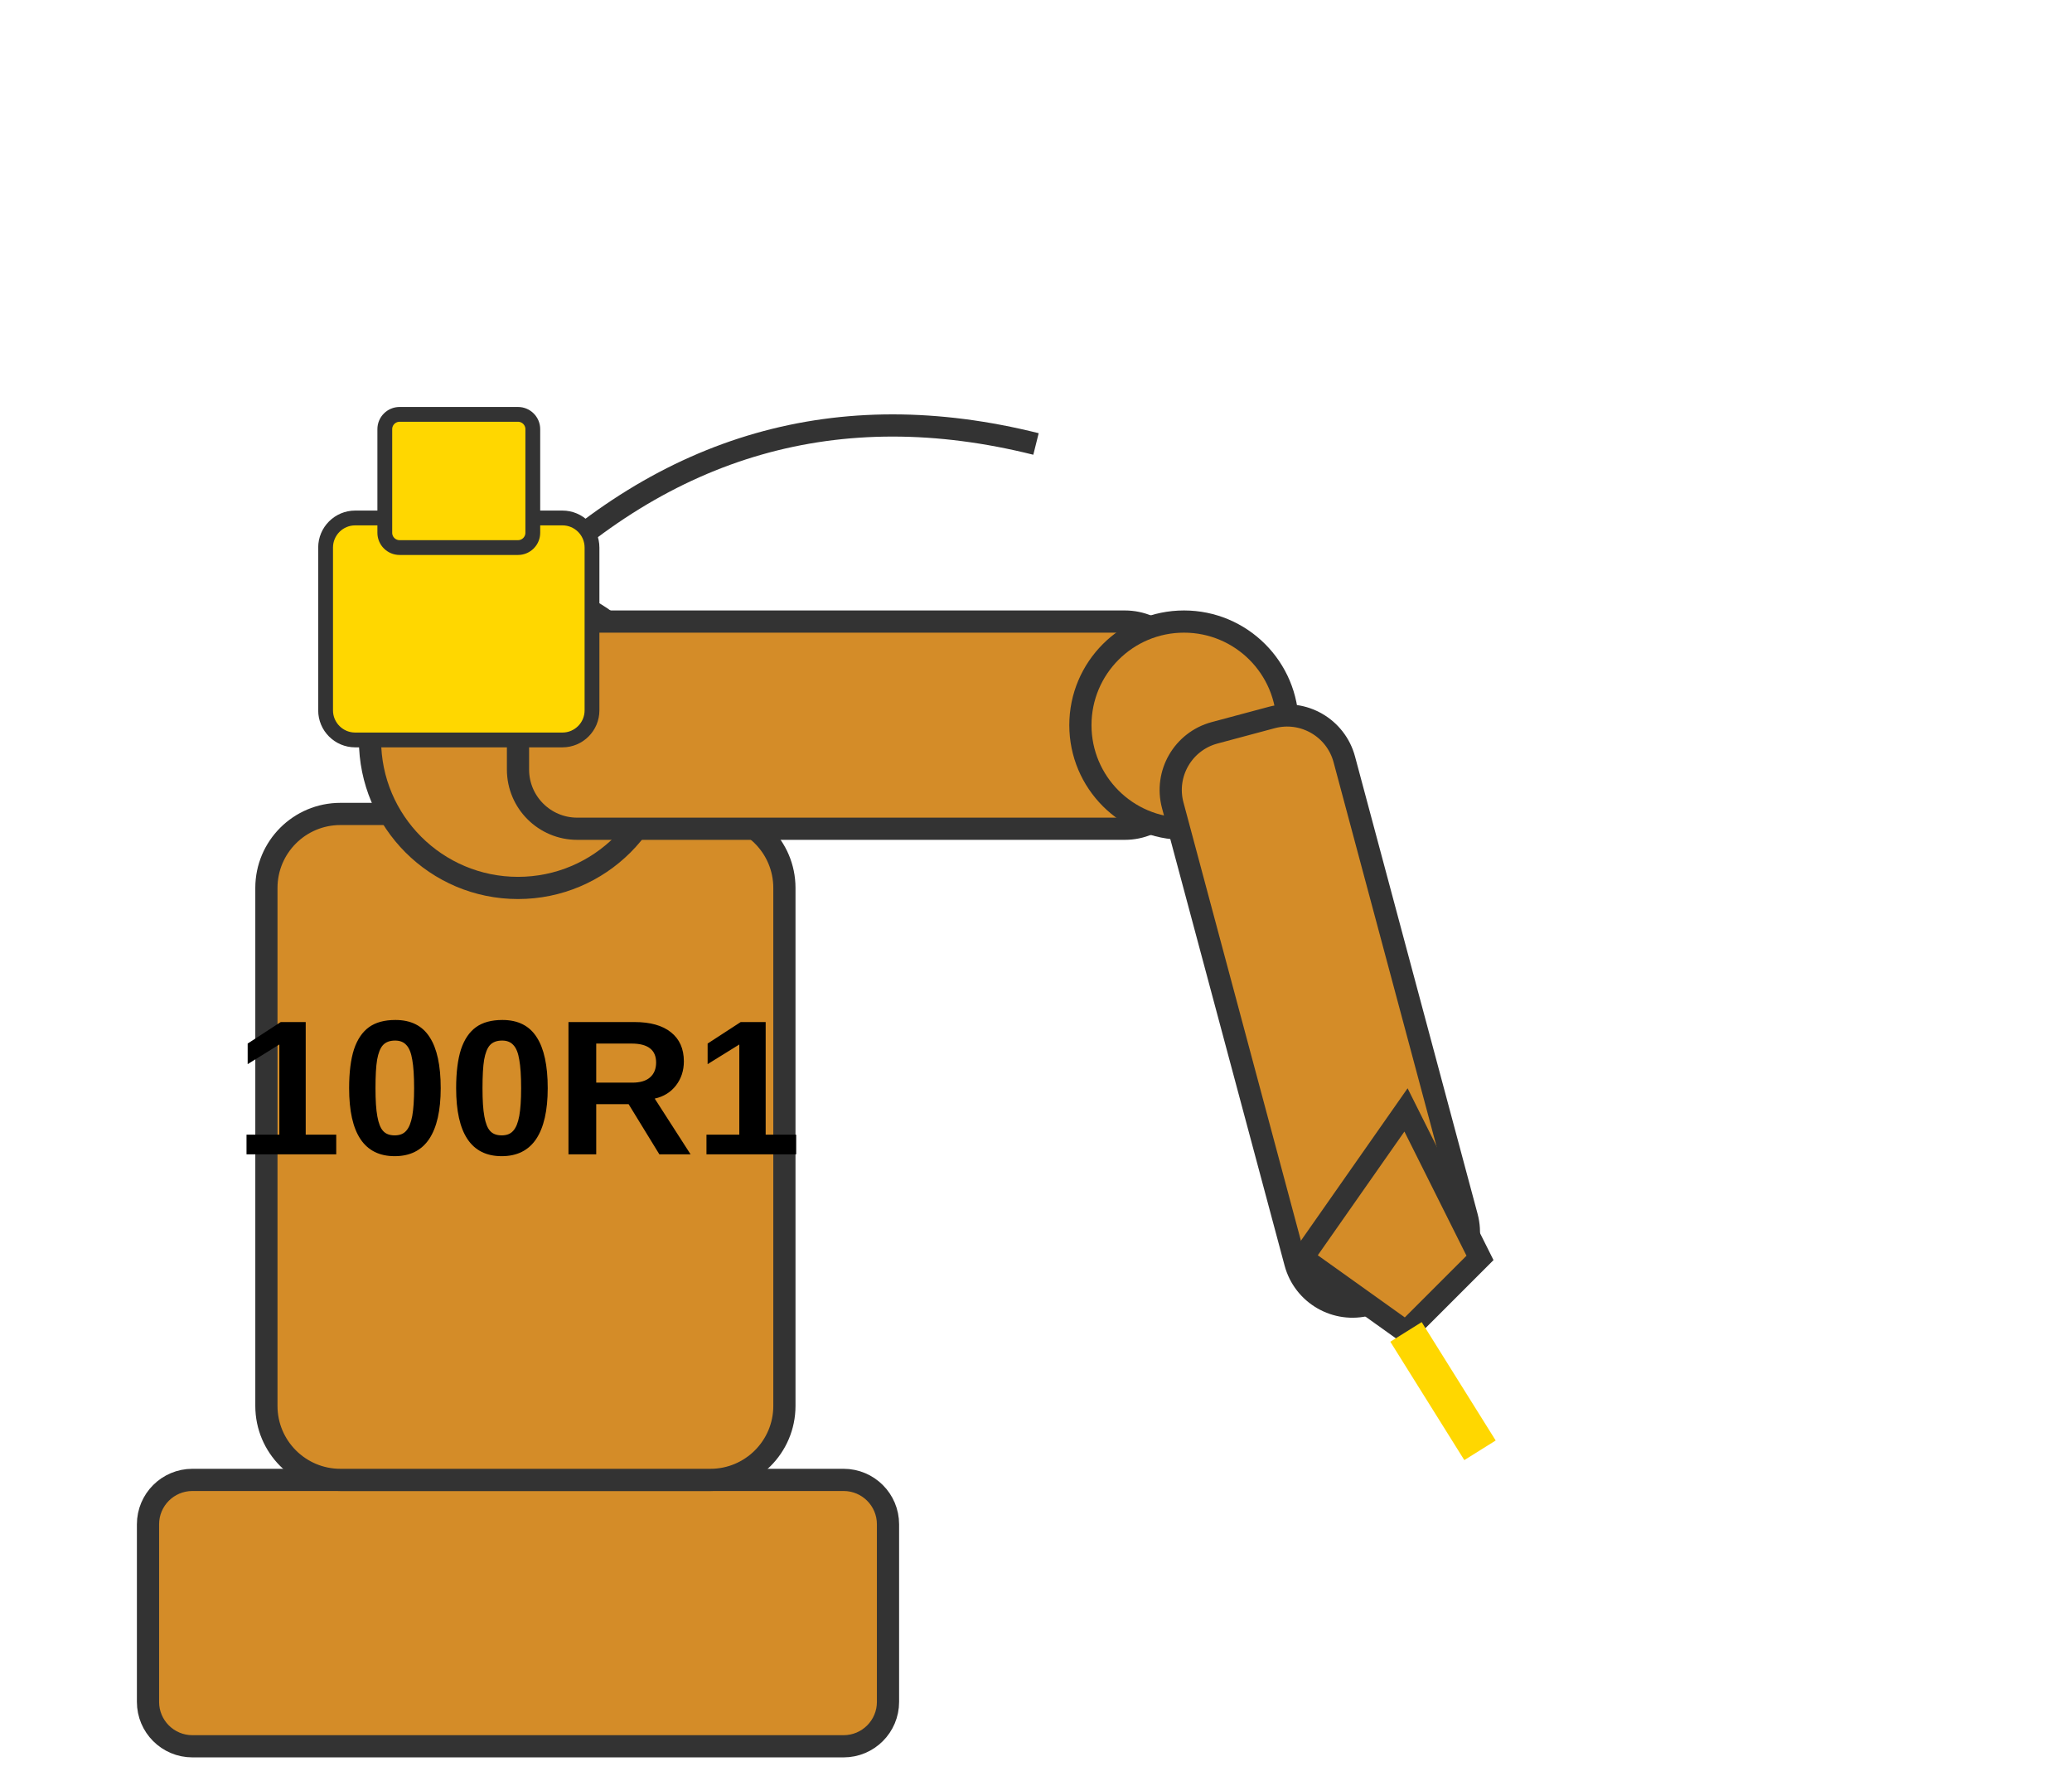
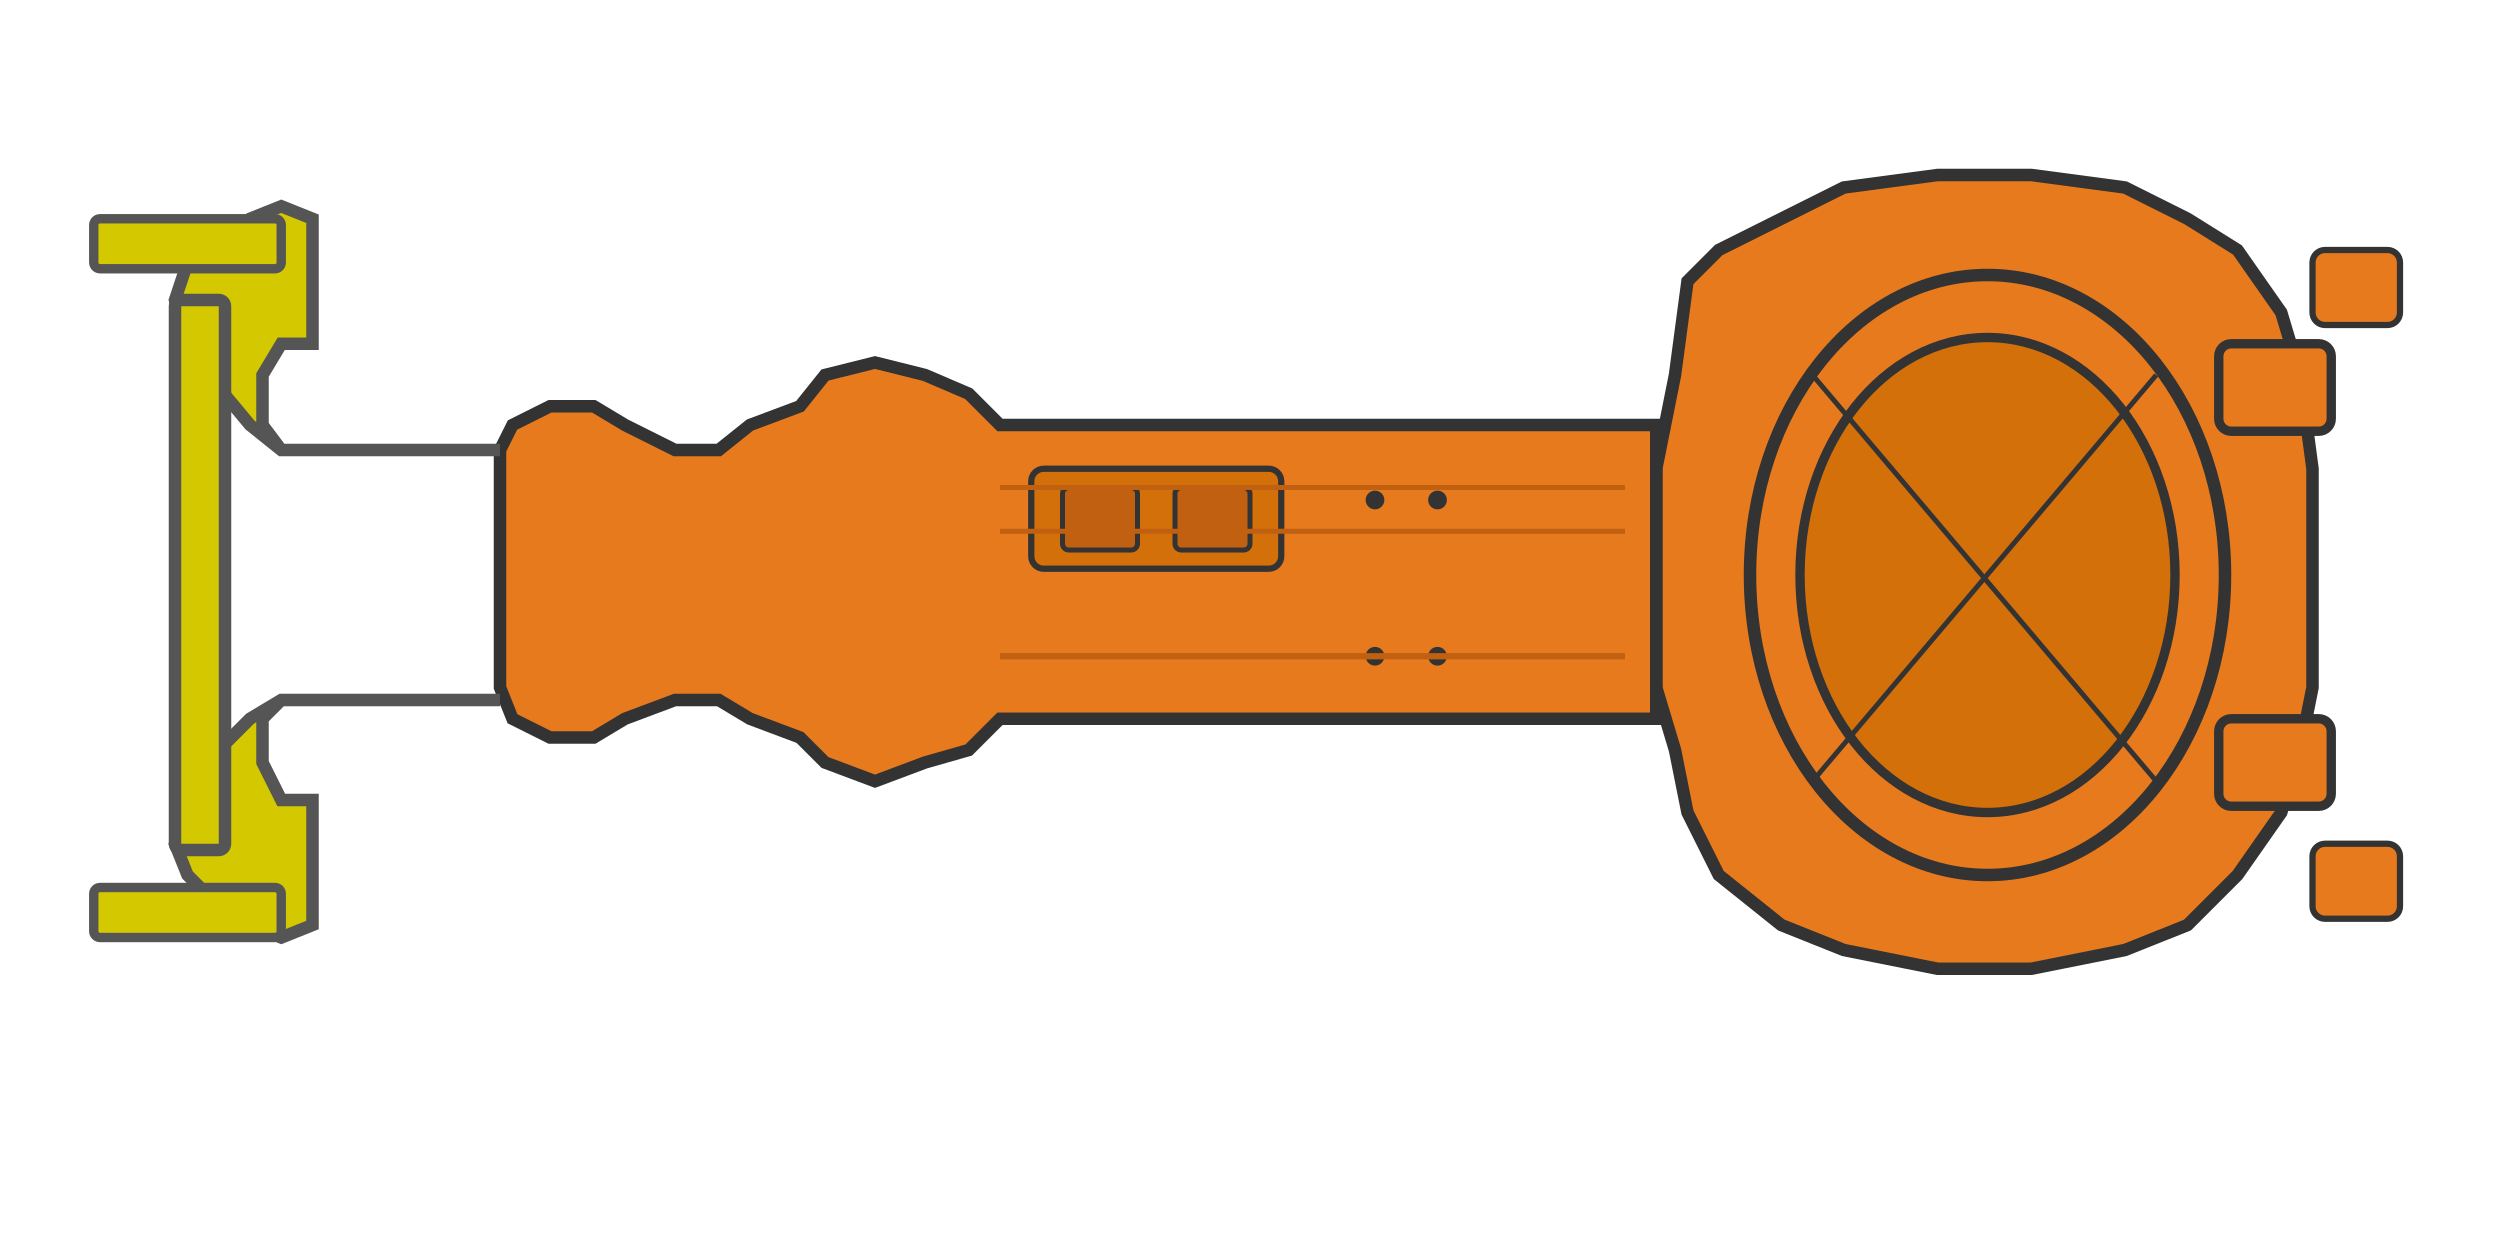
- <svg xmlns="http://www.w3.org/2000/svg" viewBox="0 0 140 120" width="140" height="120">
-   <rect x="10" y="100" width="50" height="18" rx="3" fill="#D48C28" stroke="#333" stroke-width="1.5" />
-   <rect x="18" y="55" width="35" height="45" rx="5" fill="#D48C28" stroke="#333" stroke-width="1.5" />
-   <circle cx="35" cy="50" r="10" fill="#D48C28" stroke="#333" stroke-width="1.5" />
-   <rect x="35" y="42" width="45" height="14" rx="4" fill="#D48C28" stroke="#333" stroke-width="1.5" />
-   <circle cx="80" cy="49" r="7" fill="#D48C28" stroke="#333" stroke-width="1.5" />
-   <rect x="78" y="49" width="12" height="40" rx="4" fill="#D48C28" stroke="#333" stroke-width="1.5" transform="rotate(-15, 84, 49)" />
-   <polygon points="88,85 95,90 100,85 95,75" fill="#D48C28" stroke="#333" stroke-width="1.5" />
-   <line x1="95" y1="90" x2="100" y2="98" stroke="#FFD700" stroke-width="2.5" />
-   <path d="M35,40 Q50,25 70,30" fill="none" stroke="#333" stroke-width="1.5" />
-   <rect x="22" y="35" width="18" height="15" rx="2" fill="#FFD700" stroke="#333" stroke-width="1" />
-   <rect x="26" y="28" width="10" height="9" rx="1" fill="#FFD700" stroke="#333" stroke-width="1" />
-   <text x="35" y="78" text-anchor="middle" font-family="Arial" font-size="13" font-weight="bold" fill="#000">100R1</text>
+ <svg xmlns="http://www.w3.org/2000/svg" viewBox="0 0 400 200" width="400" height="200">
+   <path d="M270,45 L275,40 L285,35 L295,30 L310,28 L325,28 L340,30            L350,35 L358,40 L365,50 L368,60 L370,75 L370,95 L370,110            L368,120 L365,130 L358,140 L350,148 L340,152 L325,155            L310,155 L295,152 L285,148 L275,140 L270,130 L268,120            L265,110 L265,95 L265,75 L268,60 Z" fill="#E87A1E" stroke="#333" stroke-width="2" />
+   <ellipse cx="318" cy="92" rx="38" ry="48" fill="#E87A1E" stroke="#333" stroke-width="2" />
+   <ellipse cx="318" cy="92" rx="30" ry="38" fill="#D4700A" stroke="#333" stroke-width="1.5" />
+   <rect x="355" y="55" width="18" height="14" rx="2" fill="#E87A1E" stroke="#333" stroke-width="1.5" />
+   <rect x="355" y="115" width="18" height="14" rx="2" fill="#E87A1E" stroke="#333" stroke-width="1.5" />
+   <rect x="370" y="40" width="14" height="12" rx="2" fill="#E87A1E" stroke="#333" stroke-width="1" />
+   <rect x="370" y="135" width="14" height="12" rx="2" fill="#E87A1E" stroke="#333" stroke-width="1" />
+   <line x1="290" y1="60" x2="345" y2="125" stroke="#333" stroke-width="0.8" />
+   <line x1="345" y1="60" x2="290" y2="125" stroke="#333" stroke-width="0.8" />
+   <path d="M265,68 L160,68 L155,63 L148,60 L140,58 L132,60 L128,65            L120,68 L115,72 L108,72 L100,68 L95,65 L88,65            L82,68 L80,72 L80,110 L82,115 L88,118 L95,118            L100,115 L108,112 L115,112 L120,115 L128,118            L132,122 L140,125 L148,122 L155,120 L160,115            L265,115 Z" fill="#E87A1E" stroke="#333" stroke-width="2" />
+   <rect x="165" y="75" width="40" height="16" rx="2" fill="#D4700A" stroke="#333" stroke-width="1" />
+   <rect x="170" y="78" width="12" height="10" rx="1" fill="#C06010" stroke="#333" stroke-width="0.8" />
+   <rect x="188" y="78" width="12" height="10" rx="1" fill="#C06010" stroke="#333" stroke-width="0.8" />
+   <circle cx="220" cy="80" r="1.5" fill="#333" />
+   <circle cx="230" cy="80" r="1.5" fill="#333" />
+   <circle cx="220" cy="105" r="1.5" fill="#333" />
+   <circle cx="230" cy="105" r="1.5" fill="#333" />
+   <line x1="160" y1="78" x2="260" y2="78" stroke="#C06010" stroke-width="0.8" />
+   <line x1="160" y1="85" x2="260" y2="85" stroke="#C06010" stroke-width="0.8" />
+   <line x1="160" y1="105" x2="260" y2="105" stroke="#C06010" stroke-width="1" />
+   <path d="M80,72 L45,72 L40,68 L35,62 L30,55 L28,48 L30,42 L35,38            L40,35 L45,33 L50,35 L50,55            L45,55 L42,60 L42,68 L45,72            M80,112 L45,112 L40,115 L35,120 L30,128 L28,135 L30,140 L35,145            L40,148 L45,150 L50,148 L50,128            L45,128 L42,122 L42,115 L45,112" fill="#D4C800" stroke="#555" stroke-width="2" />
+   <rect x="28" y="48" width="8" height="88" rx="1" fill="#D4C800" stroke="#555" stroke-width="2" />
+   <rect x="15" y="35" width="30" height="8" rx="1" fill="#D4C800" stroke="#555" stroke-width="1.5" />
+   <rect x="15" y="142" width="30" height="8" rx="1" fill="#D4C800" stroke="#555" stroke-width="1.5" />
</svg>
